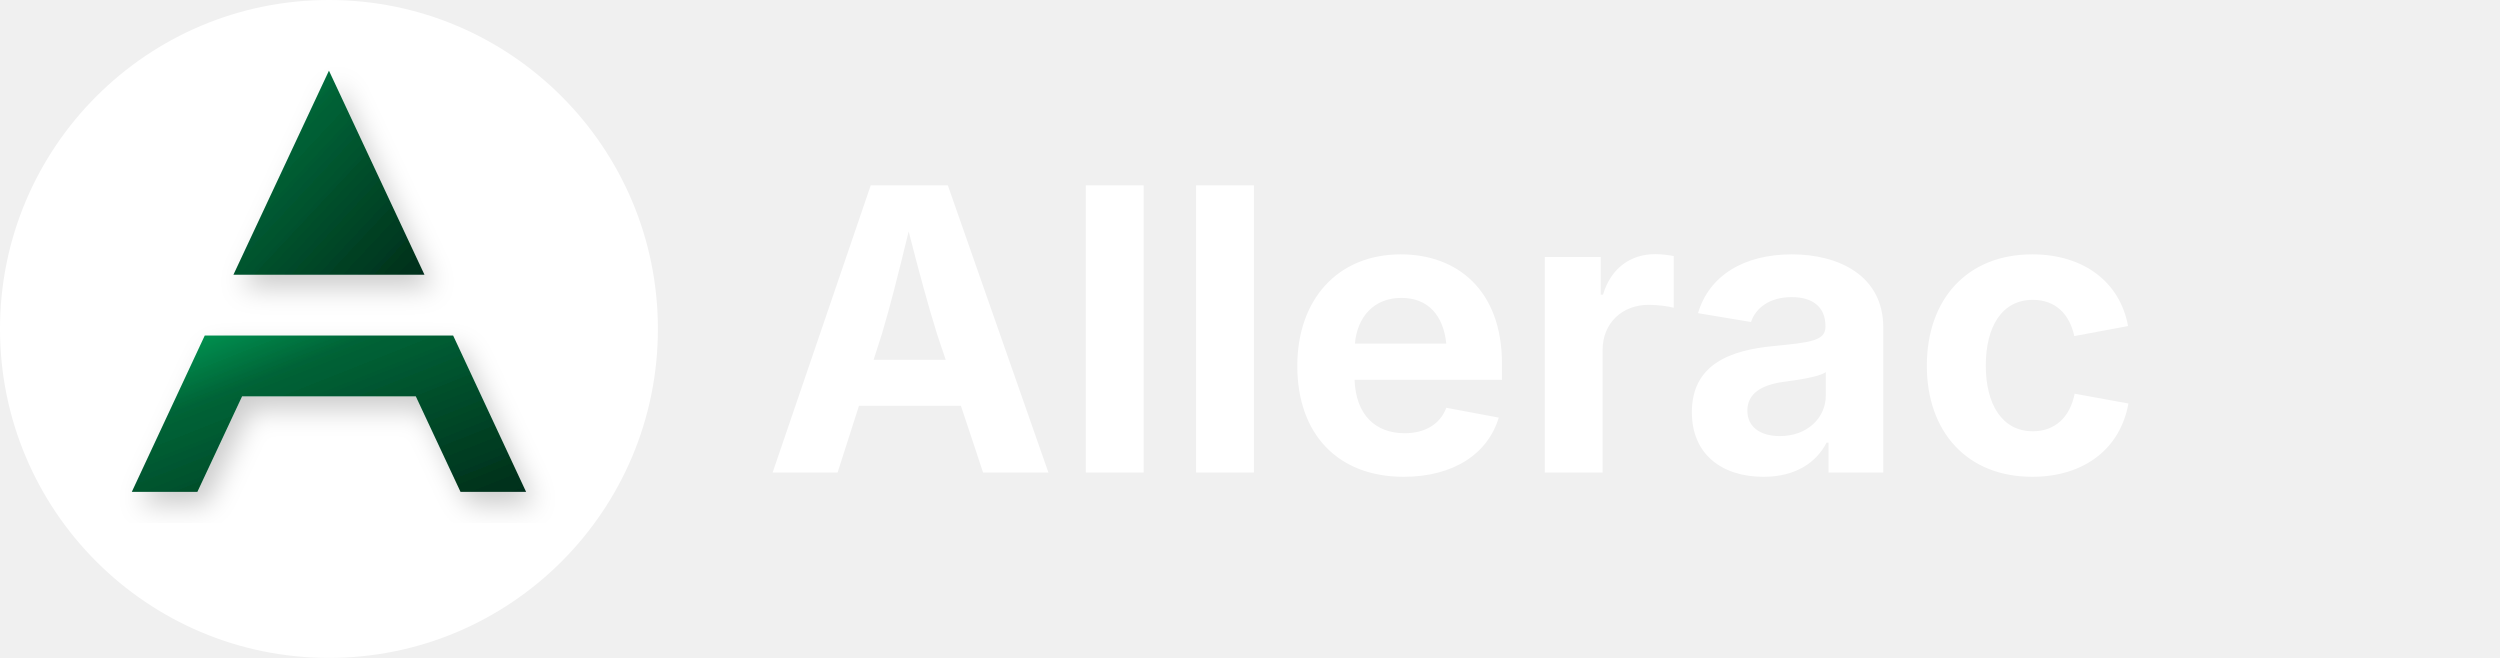
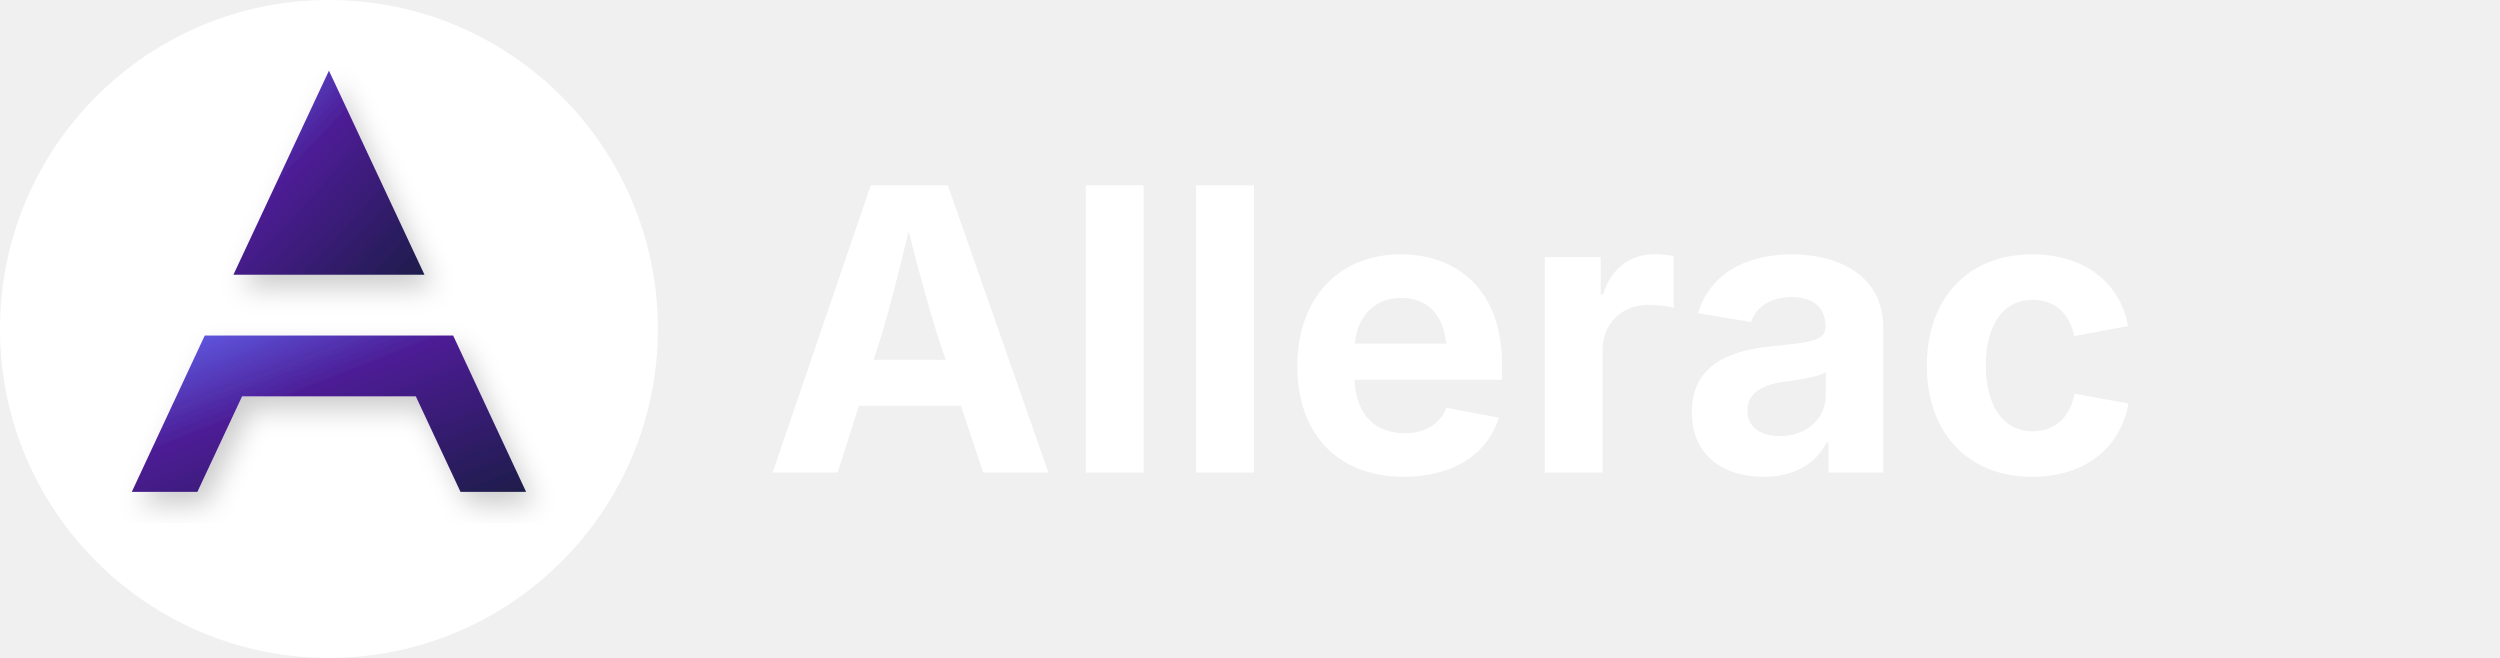
<svg xmlns="http://www.w3.org/2000/svg" viewBox="0 0 760 200" fill="none">
  <defs>
    <linearGradient id="shapes-grad" x1="0" y1="0" x2="1" y2="1">
-       <stop offset="0%" stop-color="#00a35a" />
-       <stop offset="30%" stop-color="#006437" />
-       <stop offset="100%" stop-color="#002e1a" />
+       <stop offset="0%" stop-color="#6366f1" />
+       <stop offset="40%" stop-color="#4c1d95" />
+       <stop offset="100%" stop-color="#1e1b4b" />
    </linearGradient>
    <filter id="shadow" x="-20%" y="-20%" width="140%" height="140%">
      <feDropShadow dx="2" dy="3" stdDeviation="3" flood-color="#000000" flood-opacity="0.2" />
    </filter>
  </defs>
  <rect width="200" height="200" rx="100" fill="white" />
  <g transform="translate(100,85.5) scale(1.32) translate(-100,-85.5)">
    <polygon points="100,37 78,84 122,84" fill="url(#shapes-grad)" filter="url(#shadow)" />
    <path d="M 71.4,98 L 128.6,98 L 145.4,134 L 130.3,134 L 120,112 L 80,112 L 69.7,134 L 54.6,134 Z" fill="url(#shapes-grad)" filter="url(#shadow)" />
  </g>
  <text x="232" y="100" font-family="'Geist', 'Inter', system-ui, -apple-system, sans-serif" font-weight="700" font-size="120" letter-spacing="1" fill="#ffffff" dominant-baseline="central">Allerac</text>
</svg>
